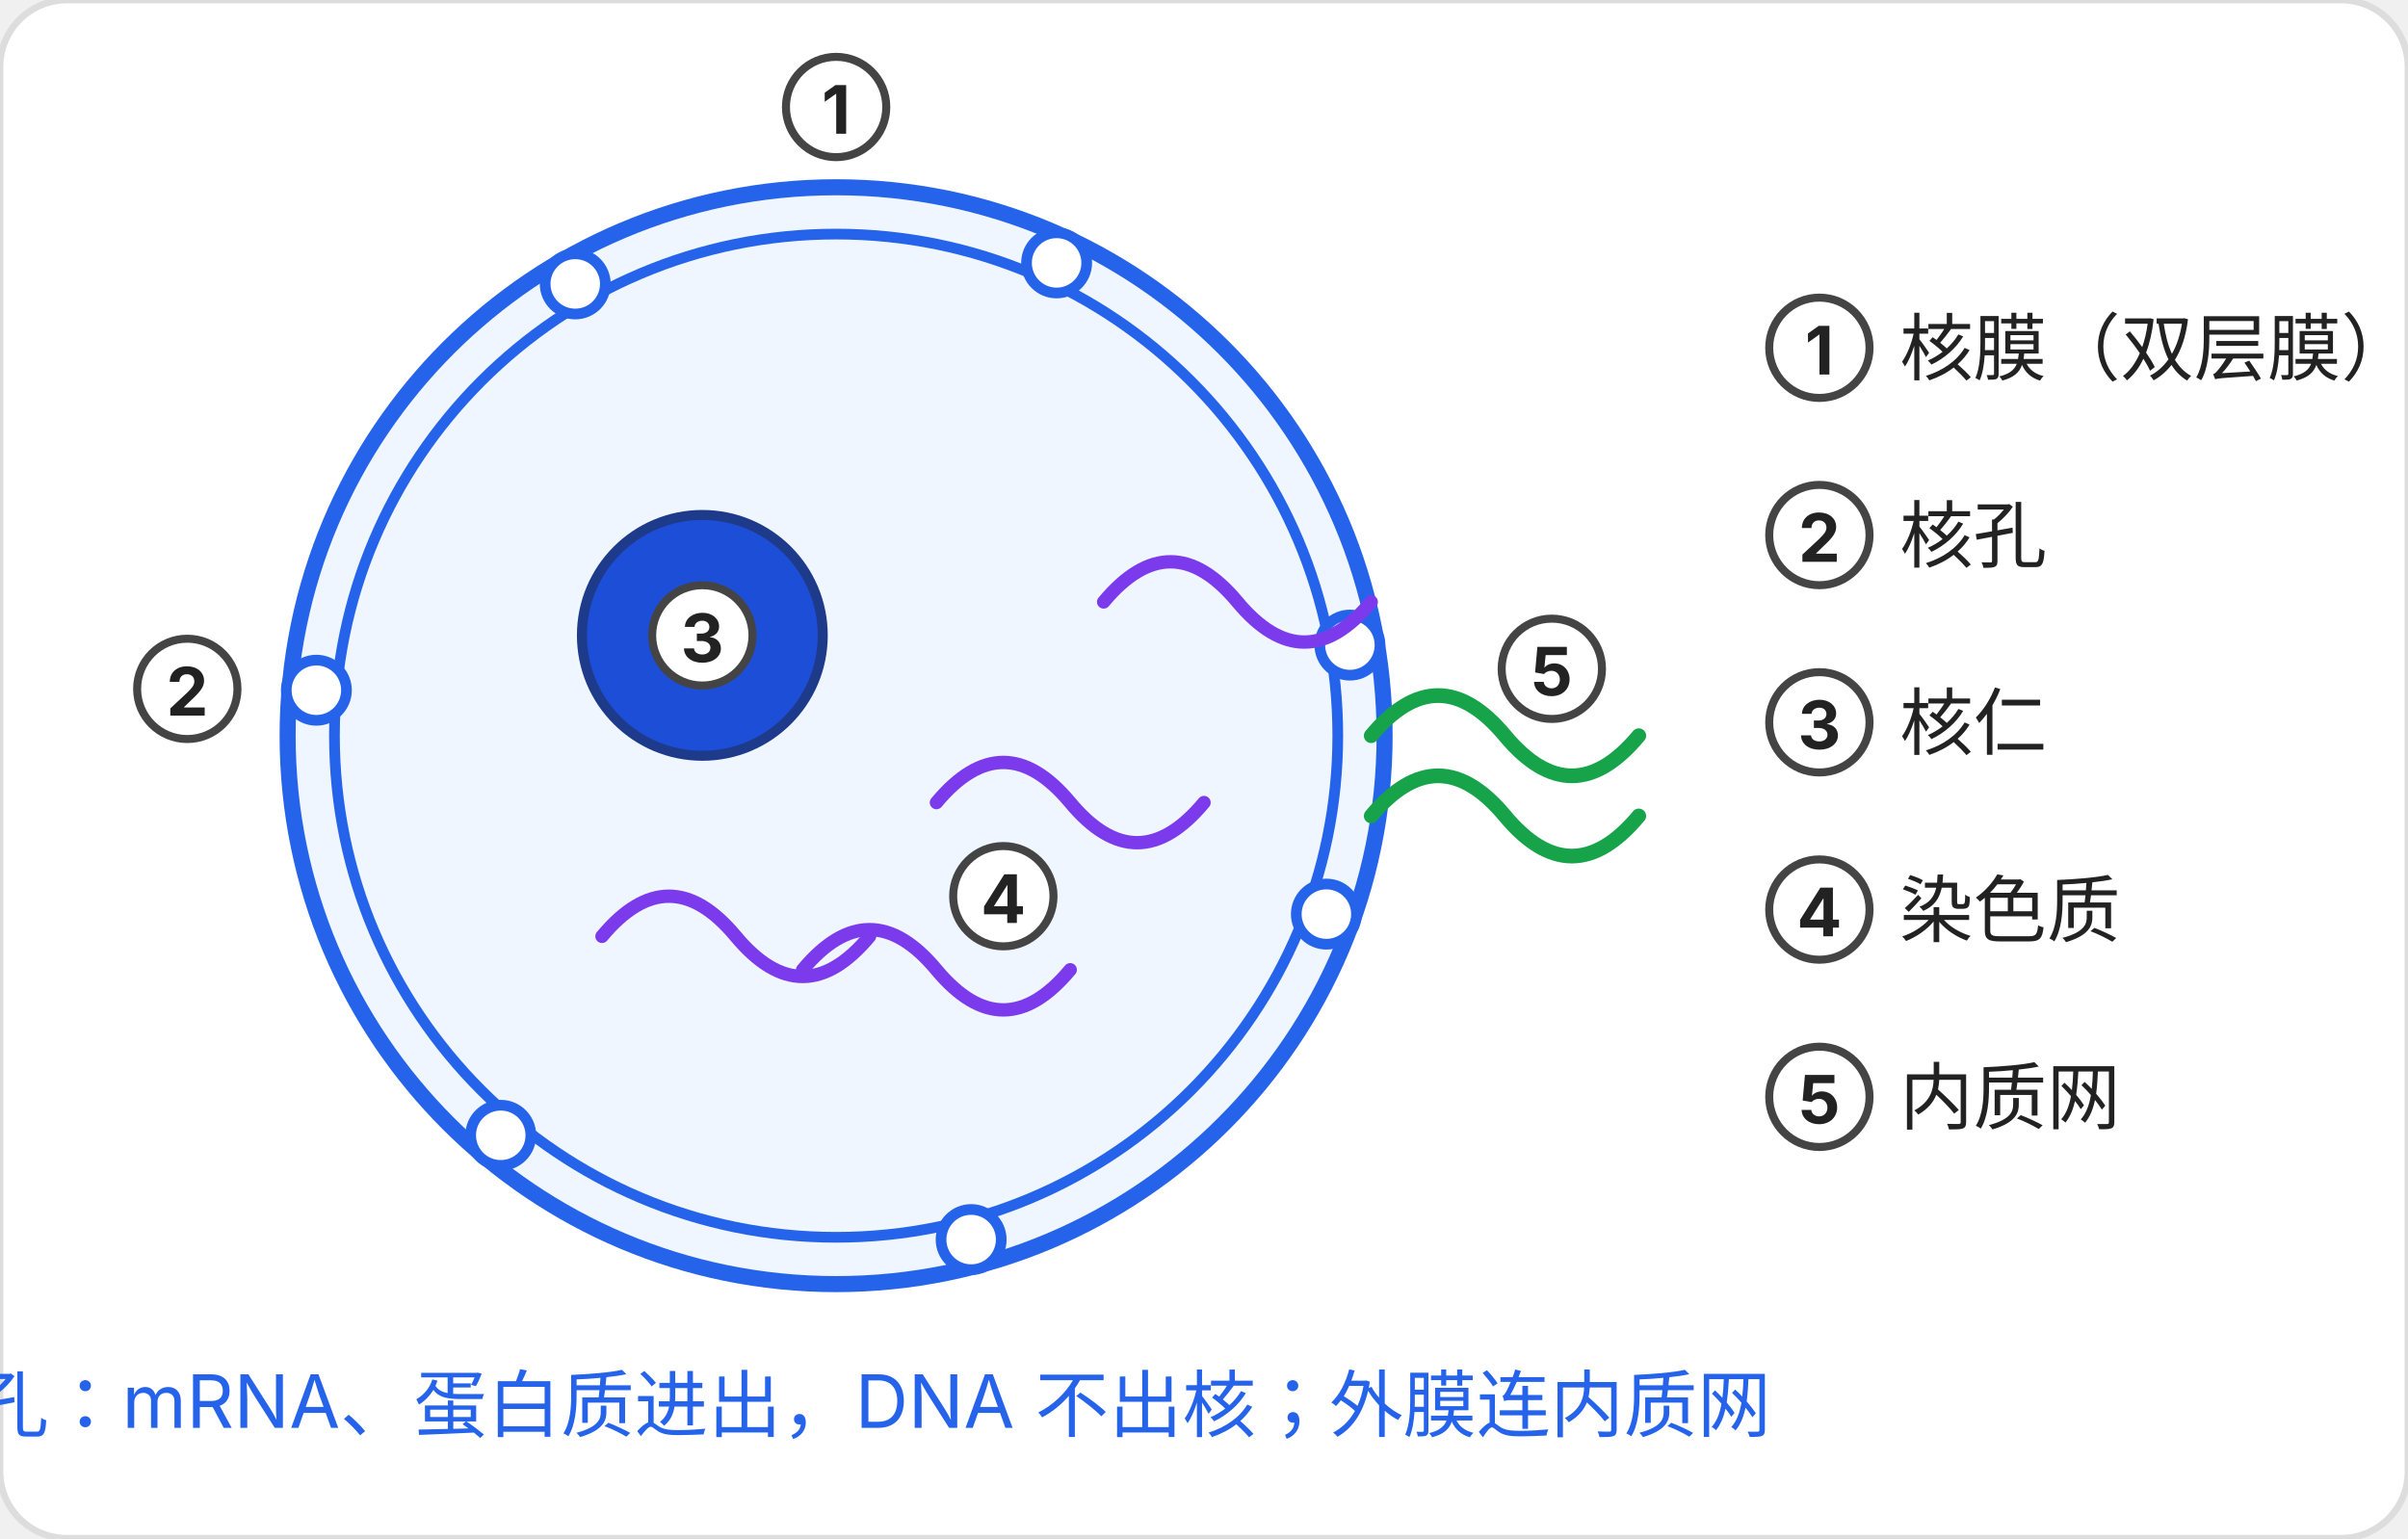
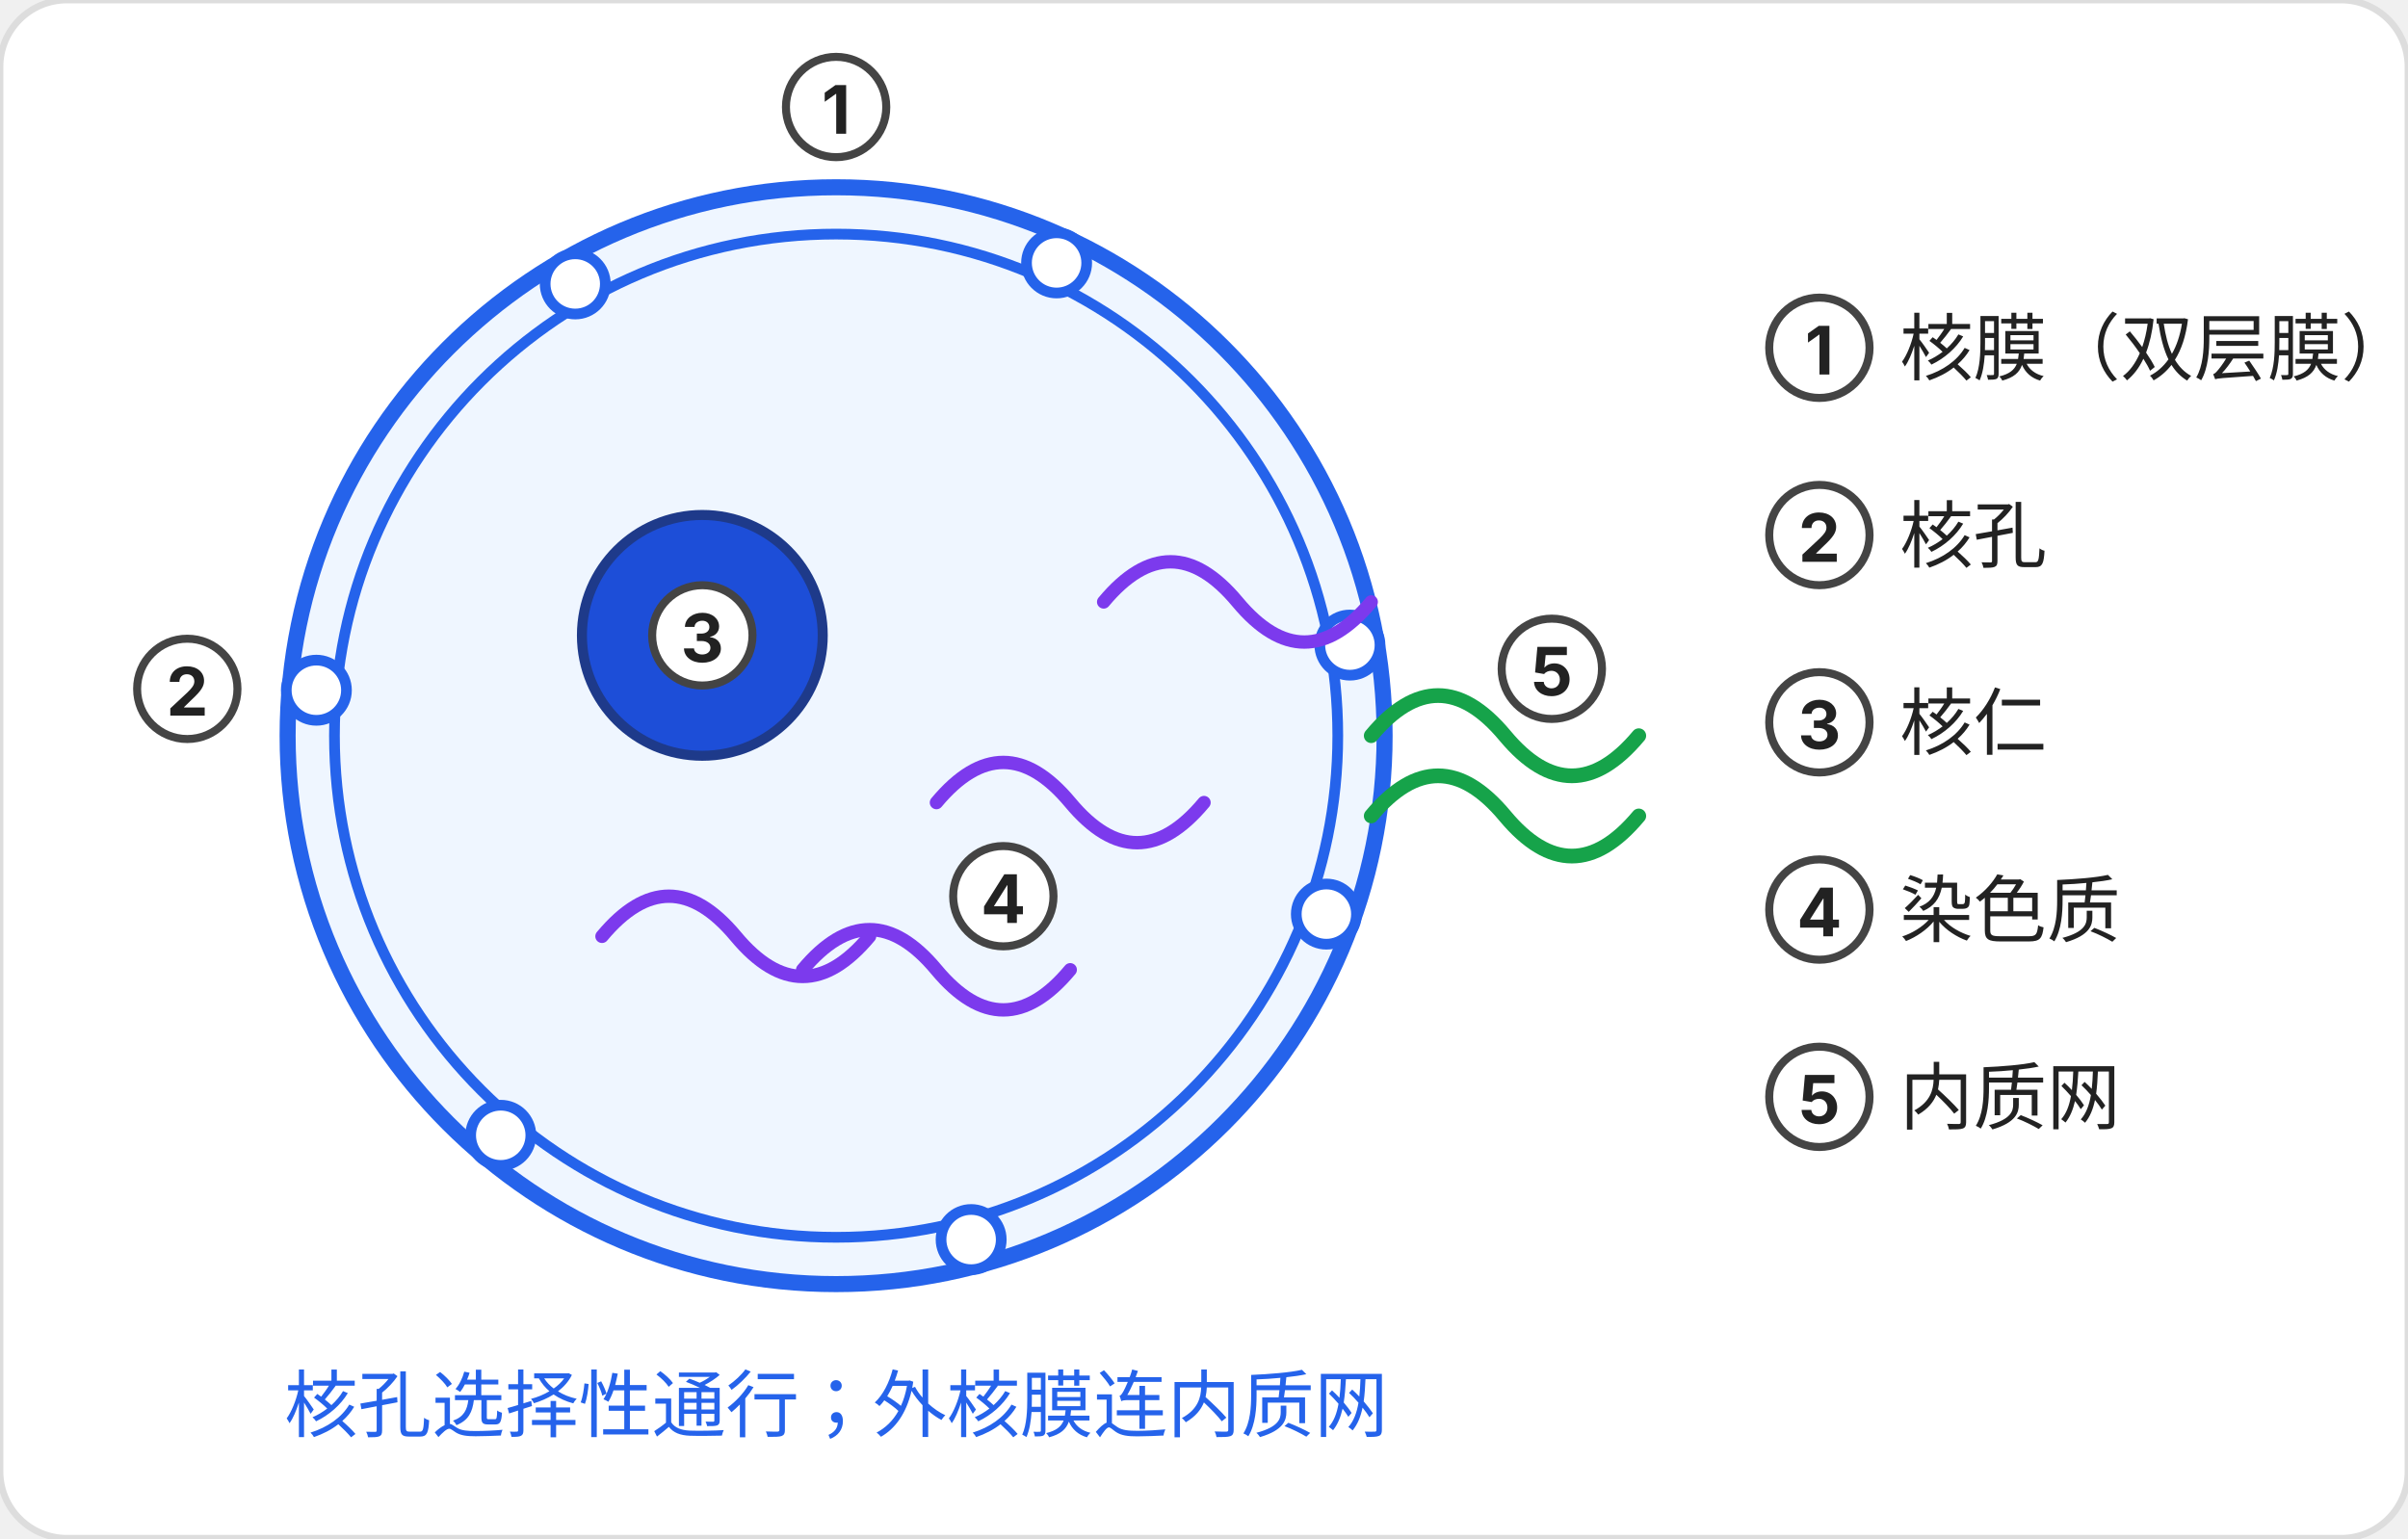
<svg xmlns="http://www.w3.org/2000/svg" viewBox="0 0 360 230" font-family="-apple-system,PingFang SC,Noto Sans SC,sans-serif" font-size="13">
  <defs>
    <marker id="a" viewBox="0 0 10 10" refX="9" refY="5" markerWidth="7" markerHeight="7" orient="auto">
      <path d="M0 0L10 5L0 10z" fill="#222" />
    </marker>
    <marker id="b" viewBox="0 0 10 10" refX="9" refY="5" markerWidth="7" markerHeight="7" orient="auto">
      <path d="M0 0L10 5L0 10z" fill="#2563eb" />
    </marker>
    <marker id="r" viewBox="0 0 10 10" refX="9" refY="5" markerWidth="7" markerHeight="7" orient="auto">
      <path d="M0 0L10 5L0 10z" fill="#dc2626" />
    </marker>
  </defs>
  <rect width="360" height="230" rx="10" fill="#fff" stroke="#ddd" />
  <circle cx="125" cy="110" r="82" fill="#eff6ff" stroke="#2563eb" stroke-width="2.4" />
  <circle cx="125" cy="110" r="75" fill="none" stroke="#2563eb" stroke-width="1.6" />
  <circle cx="198.296" cy="136.678" r="4.5" fill="#fff" stroke="#2563eb" stroke-width="1.6" />
  <circle cx="145.188" cy="185.342" r="4.5" fill="#fff" stroke="#2563eb" stroke-width="1.6" />
  <circle cx="74.863" cy="169.751" r="4.5" fill="#fff" stroke="#2563eb" stroke-width="1.6" />
  <circle cx="47.297" cy="103.202" r="4.5" fill="#fff" stroke="#2563eb" stroke-width="1.6" />
  <circle cx="86" cy="42.45" r="4.5" fill="#fff" stroke="#2563eb" stroke-width="1.6" />
  <circle cx="157.964" cy="39.308" r="4.5" fill="#fff" stroke="#2563eb" stroke-width="1.6" />
  <circle cx="201.815" cy="96.455" r="4.5" fill="#fff" stroke="#2563eb" stroke-width="1.6" />
  <circle cx="105" cy="95" r="18" fill="#1d4ed8" stroke="#1e3a8a" stroke-width="1.5" />
  <path d="M140 120 q10 -12 20 0 t20 0" fill="none" stroke="#7c3aed" stroke-width="2" stroke-linecap="round" />
  <path d="M120 145 q10 -12 20 0 t20 0" fill="none" stroke="#7c3aed" stroke-width="2" stroke-linecap="round" />
  <path d="M165 90 q10 -12 20 0 t20 0" fill="none" stroke="#7c3aed" stroke-width="2" stroke-linecap="round" />
  <path d="M90 140 q10 -12 20 0 t20 0" fill="none" stroke="#7c3aed" stroke-width="2" stroke-linecap="round" />
  <path d="M205 110 q10 -12 20 0 t20 0" fill="none" stroke="#16a34a" stroke-width="2.2" stroke-linecap="round" />
  <path d="M205 122 q10 -12 20 0 t20 0" fill="none" stroke="#16a34a" stroke-width="2.2" stroke-linecap="round" />
  <circle cx="125" cy="16" r="7.5" fill="#fff" stroke="#444" stroke-width="1.2" />
  <text x="125" y="20" text-anchor="middle" fill="#222" font-size="10" font-weight="bold">1</text>
  <circle cx="28" cy="103" r="7.5" fill="#fff" stroke="#444" stroke-width="1.2" />
  <text x="28" y="107" text-anchor="middle" fill="#222" font-size="10" font-weight="bold">2</text>
  <circle cx="105" cy="95" r="7.5" fill="#fff" stroke="#444" stroke-width="1.2" />
  <text x="105" y="99" text-anchor="middle" fill="#222" font-size="10" font-weight="bold">3</text>
  <circle cx="150" cy="134" r="7.5" fill="#fff" stroke="#444" stroke-width="1.2" />
  <text x="150" y="138" text-anchor="middle" fill="#222" font-size="10" font-weight="bold">4</text>
  <circle cx="232" cy="100" r="7.5" fill="#fff" stroke="#444" stroke-width="1.2" />
  <text x="232" y="104" text-anchor="middle" fill="#222" font-size="10" font-weight="bold">5</text>
  <circle cx="272" cy="52" r="7.5" fill="#fff" stroke="#444" stroke-width="1.2" />
  <text x="272" y="56" text-anchor="middle" fill="#222" font-size="10" font-weight="bold">1</text>
  <text x="284" y="56" text-anchor="start" fill="#222" font-size="11" font-weight="normal">核膜（双层膜）</text>
  <circle cx="272" cy="80" r="7.5" fill="#fff" stroke="#444" stroke-width="1.2" />
  <text x="272" y="84" text-anchor="middle" fill="#222" font-size="10" font-weight="bold">2</text>
  <text x="284" y="84" text-anchor="start" fill="#222" font-size="11" font-weight="normal">核孔</text>
  <circle cx="272" cy="108" r="7.5" fill="#fff" stroke="#444" stroke-width="1.2" />
  <text x="272" y="112" text-anchor="middle" fill="#222" font-size="10" font-weight="bold">3</text>
  <text x="284" y="112" text-anchor="start" fill="#222" font-size="11" font-weight="normal">核仁</text>
  <circle cx="272" cy="136" r="7.5" fill="#fff" stroke="#444" stroke-width="1.2" />
  <text x="272" y="140" text-anchor="middle" fill="#222" font-size="10" font-weight="bold">4</text>
  <text x="284" y="140" text-anchor="start" fill="#222" font-size="11" font-weight="normal">染色质</text>
  <circle cx="272" cy="164" r="7.5" fill="#fff" stroke="#444" stroke-width="1.2" />
  <text x="272" y="168" text-anchor="middle" fill="#222" font-size="10" font-weight="bold">5</text>
  <text x="284" y="168" text-anchor="start" fill="#222" font-size="11" font-weight="normal">内质网</text>
-   <text x="125" y="214" text-anchor="middle" fill="#2563eb" font-size="11" font-weight="normal">核孔：mRNA、蛋白质进出，DNA 不出核；外膜连内质网</text>
+   <text x="125" y="214" text-anchor="middle" fill="#2563eb" font-size="11" font-weight="normal">核孔选择性通行；外核膜连内质网</text>
</svg>
